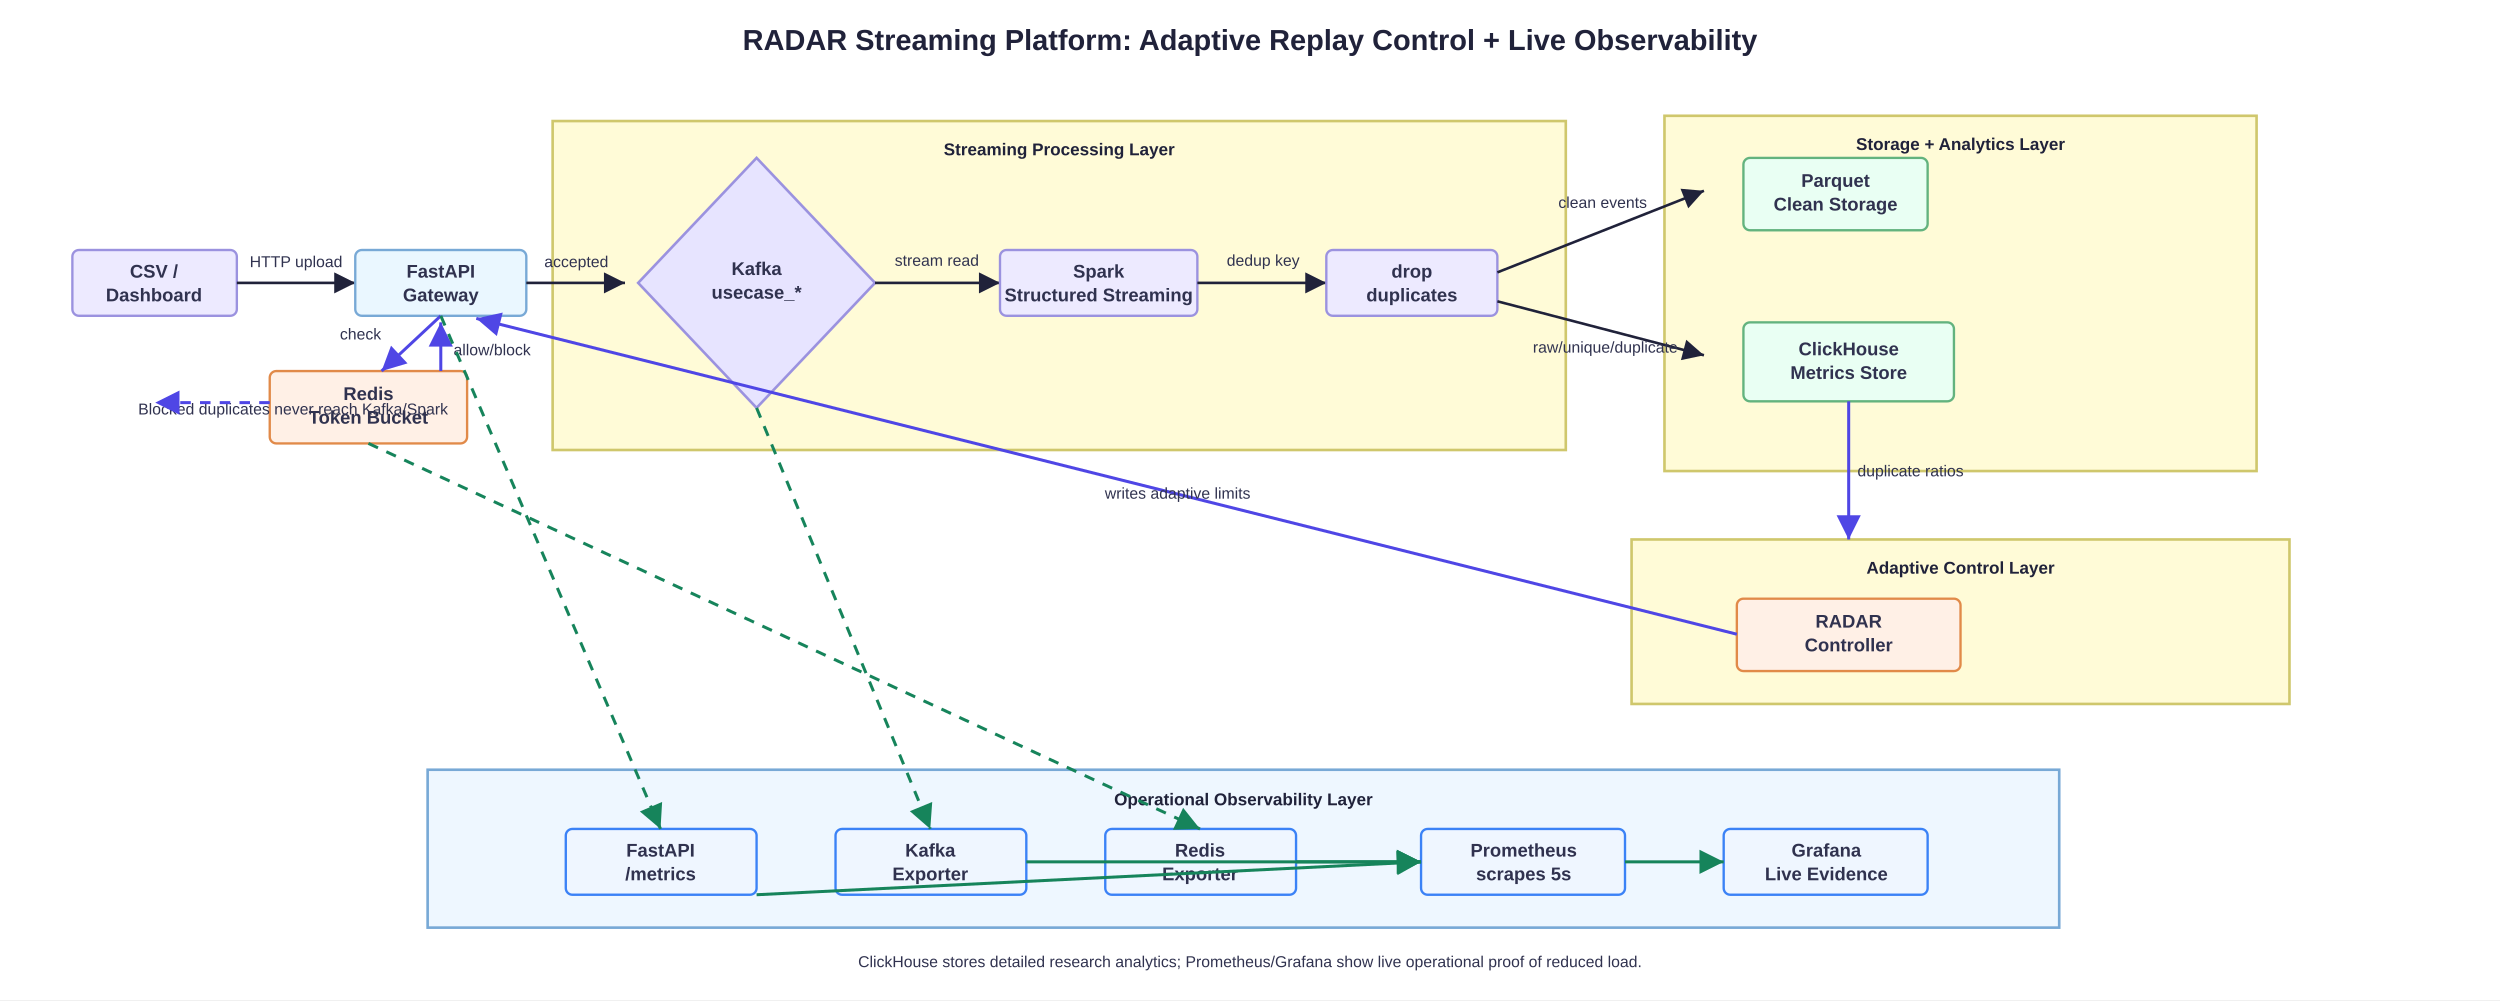
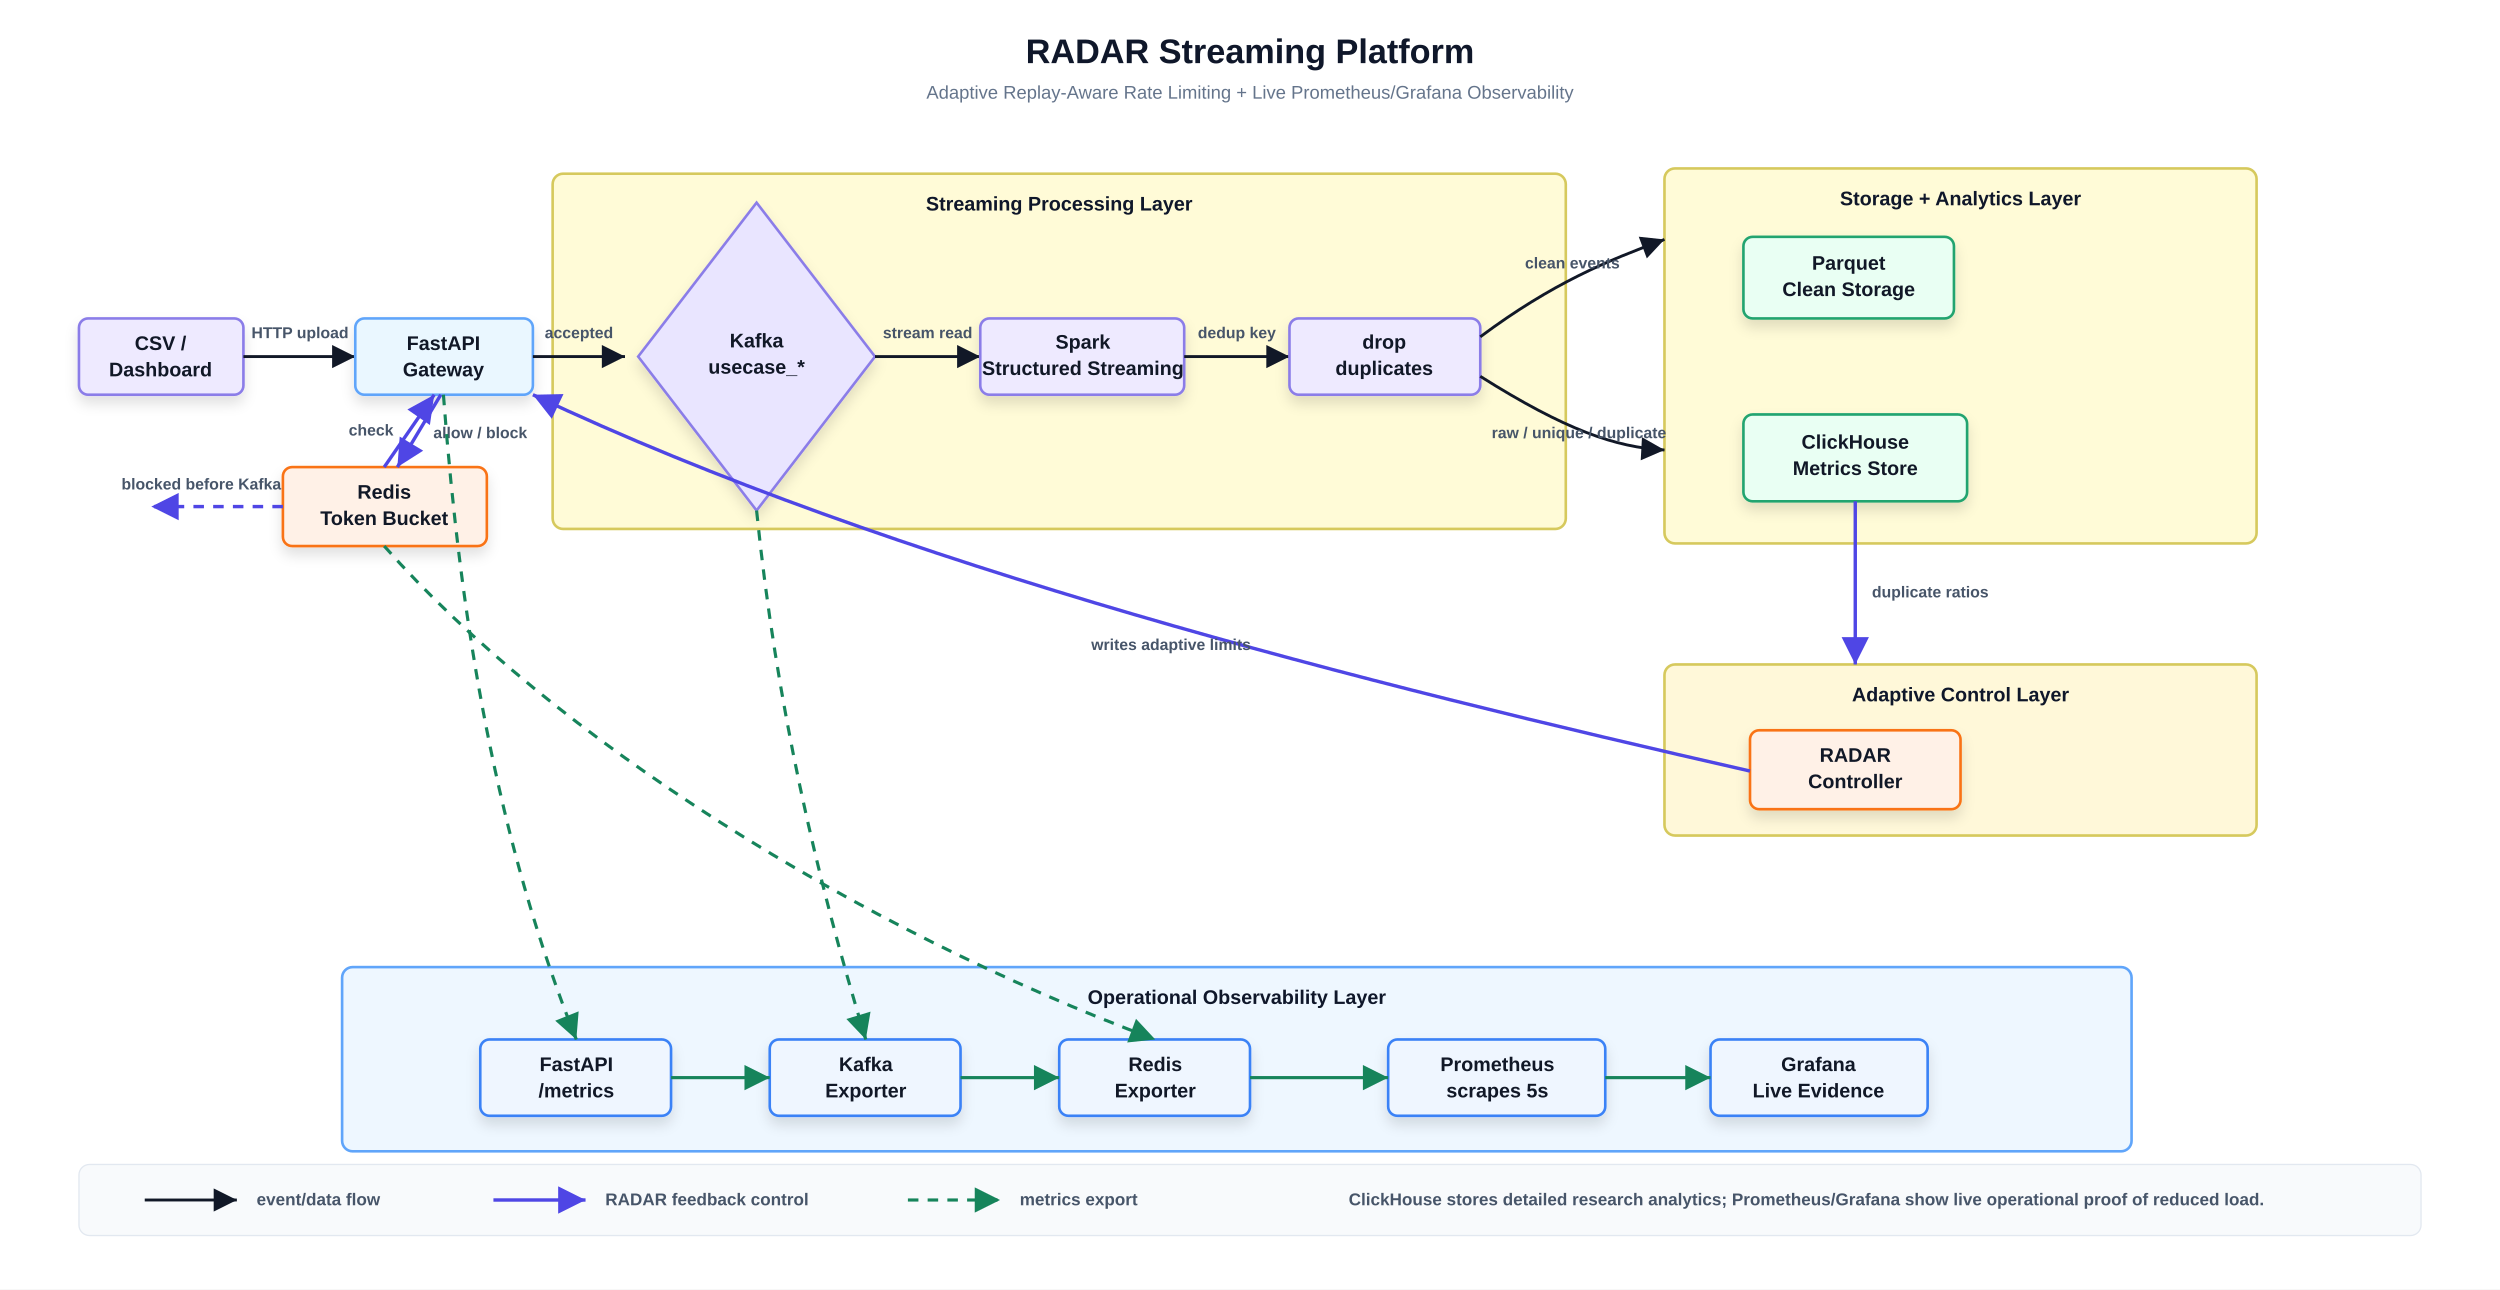
- <svg xmlns="http://www.w3.org/2000/svg" width="1900" height="760" viewBox="0 0 1900 760">
+ <svg xmlns="http://www.w3.org/2000/svg" width="1900" height="980" viewBox="0 0 1900 980">
  <defs>
-     <marker id="arrow" markerWidth="12" markerHeight="12" refX="10" refY="6" orient="auto" markerUnits="strokeWidth">
-       <path d="M2,2 L10,6 L2,10 Z" fill="#20223a" />
+     <marker id="arrowDark" markerWidth="12" markerHeight="12" refX="10" refY="6" orient="auto" markerUnits="strokeWidth">
+       <path d="M2,2 L10,6 L2,10 Z" fill="#111827" />
    </marker>
-     <marker id="blueArrow" markerWidth="12" markerHeight="12" refX="10" refY="6" orient="auto" markerUnits="strokeWidth">
+     <marker id="arrowBlue" markerWidth="12" markerHeight="12" refX="10" refY="6" orient="auto" markerUnits="strokeWidth">
      <path d="M2,2 L10,6 L2,10 Z" fill="#4f46e5" />
    </marker>
-     <marker id="greenArrow" markerWidth="12" markerHeight="12" refX="10" refY="6" orient="auto" markerUnits="strokeWidth">
+     <marker id="arrowGreen" markerWidth="12" markerHeight="12" refX="10" refY="6" orient="auto" markerUnits="strokeWidth">
      <path d="M2,2 L10,6 L2,10 Z" fill="#16845b" />
    </marker>
+     <filter id="shadow" x="-10%" y="-20%" width="120%" height="150%">
+       <feDropShadow dx="0" dy="6" stdDeviation="5" flood-color="#111827" flood-opacity="0.12" />
+     </filter>
    <style>
      .bg { fill: #ffffff; }
-       .layer { fill: #fffbd7; stroke: #cfc76c; stroke-width: 2; }
-       .obsLayer { fill: #eef7ff; stroke: #78a9d6; stroke-width: 2; }
-       .box { fill: #edeaff; stroke: #9b92df; stroke-width: 1.8; rx: 5; }
-       .api { fill: #eaf7ff; stroke: #78a9d6; stroke-width: 1.8; rx: 5; }
-       .store { fill: #e9fff3; stroke: #63b37e; stroke-width: 1.8; rx: 5; }
-       .ctrl { fill: #fff0e6; stroke: #e18a49; stroke-width: 1.8; rx: 5; }
-       .obs { fill: #eff6ff; stroke: #3b82f6; stroke-width: 1.8; rx: 5; }
-       .diamond { fill: #e7e4ff; stroke: #9b92df; stroke-width: 2; }
-       .title { font: 700 22px Arial, sans-serif; fill: #20223a; }
-       .small { font: 600 14px Arial, sans-serif; fill: #30324f; }
-       .tiny { font: 500 12px Arial, sans-serif; fill: #30324f; }
-       .label { font: 700 13px Arial, sans-serif; fill: #20223a; }
-       .arrow { stroke: #20223a; stroke-width: 2; fill: none; marker-end: url(#arrow); }
-       .blue { stroke: #4f46e5; stroke-width: 2.3; fill: none; marker-end: url(#blueArrow); }
-       .green { stroke: #16845b; stroke-width: 2.3; fill: none; marker-end: url(#greenArrow); }
+       .title { font: 800 26px Arial, sans-serif; fill: #0f172a; }
+       .subtitle { font: 500 14px Arial, sans-serif; fill: #64748b; }
+       .layer-title { font: 800 15px Arial, sans-serif; fill: #0f172a; }
+       .box-title { font: 800 15px Arial, sans-serif; fill: #111827; }
+       .box-sub { font: 600 12px Arial, sans-serif; fill: #334155; }
+       .tiny { font: 600 12px Arial, sans-serif; fill: #475569; }
+       .note { font: 600 13px Arial, sans-serif; fill: #475569; }
+       .layer-stream { fill: #fffbd7; stroke: #d6c95d; stroke-width: 2; rx: 8; }
+       .layer-store { fill: #fffbd7; stroke: #d6c95d; stroke-width: 2; rx: 8; }
+       .layer-control { fill: #fff8d9; stroke: #d6c95d; stroke-width: 2; rx: 8; }
+       .layer-obs { fill: #eef7ff; stroke: #60a5fa; stroke-width: 2; rx: 8; }
+       .ingest { fill: #eeeaff; stroke: #8b7de8; stroke-width: 2; rx: 7; filter: url(#shadow); }
+       .api { fill: #eaf7ff; stroke: #60a5fa; stroke-width: 2; rx: 7; filter: url(#shadow); }
+       .kafka { fill: #e9e5ff; stroke: #8b7de8; stroke-width: 2; filter: url(#shadow); }
+       .spark { fill: #eeeaff; stroke: #8b7de8; stroke-width: 2; rx: 7; filter: url(#shadow); }
+       .store { fill: #e9fff3; stroke: #22a46f; stroke-width: 2; rx: 7; filter: url(#shadow); }
+       .redis { fill: #fff1e7; stroke: #f97316; stroke-width: 2; rx: 7; filter: url(#shadow); }
+       .radar { fill: #fff1e7; stroke: #f97316; stroke-width: 2; rx: 7; filter: url(#shadow); }
+       .obs { fill: #eff6ff; stroke: #3b82f6; stroke-width: 2; rx: 7; filter: url(#shadow); }
+       .arrow { stroke: #111827; stroke-width: 2.2; fill: none; marker-end: url(#arrowDark); }
+       .blue { stroke: #4f46e5; stroke-width: 2.6; fill: none; marker-end: url(#arrowBlue); }
+       .green { stroke: #16845b; stroke-width: 2.4; fill: none; marker-end: url(#arrowGreen); }
      .dash { stroke-dasharray: 8 7; }
    </style>
  </defs>
-   <rect class="bg" width="1900" height="760" />
-   <text x="950" y="38" text-anchor="middle" class="title">RADAR Streaming Platform: Adaptive Replay Control + Live Observability</text>
-   <rect x="420" y="92" width="770" height="250" class="layer" />
-   <text x="805" y="118" text-anchor="middle" class="label">Streaming Processing Layer</text>
-   <rect x="1265" y="88" width="450" height="270" class="layer" />
-   <text x="1490" y="114" text-anchor="middle" class="label">Storage + Analytics Layer</text>
-   <rect x="1240" y="410" width="500" height="125" class="layer" />
-   <text x="1490" y="436" text-anchor="middle" class="label">Adaptive Control Layer</text>
-   <rect x="325" y="585" width="1240" height="120" class="obsLayer" />
-   <text x="945" y="612" text-anchor="middle" class="label">Operational Observability Layer</text>
-   <rect x="55" y="190" width="125" height="50" class="box" />
-   <text x="117" y="211" text-anchor="middle" class="small">CSV /</text>
-   <text x="117" y="229" text-anchor="middle" class="small">Dashboard</text>
-   <line x1="180" y1="215" x2="270" y2="215" class="arrow" />
-   <text x="225" y="203" text-anchor="middle" class="tiny">HTTP upload</text>
-   <rect x="270" y="190" width="130" height="50" class="api" />
-   <text x="335" y="211" text-anchor="middle" class="small">FastAPI</text>
-   <text x="335" y="229" text-anchor="middle" class="small">Gateway</text>
-   <line x1="400" y1="215" x2="475" y2="215" class="arrow" />
-   <text x="438" y="203" text-anchor="middle" class="tiny">accepted</text>
-   <polygon points="575,120 665,215 575,310 485,215" class="diamond" />
-   <text x="575" y="209" text-anchor="middle" class="small">Kafka</text>
-   <text x="575" y="227" text-anchor="middle" class="small">usecase_*</text>
-   <line x1="665" y1="215" x2="760" y2="215" class="arrow" />
-   <text x="712" y="202" text-anchor="middle" class="tiny">stream read</text>
-   <rect x="760" y="190" width="150" height="50" class="box" />
-   <text x="835" y="211" text-anchor="middle" class="small">Spark</text>
-   <text x="835" y="229" text-anchor="middle" class="small">Structured Streaming</text>
-   <line x1="910" y1="215" x2="1008" y2="215" class="arrow" />
-   <text x="960" y="202" text-anchor="middle" class="tiny">dedup key</text>
-   <rect x="1008" y="190" width="130" height="50" class="box" />
-   <text x="1073" y="211" text-anchor="middle" class="small">drop</text>
-   <text x="1073" y="229" text-anchor="middle" class="small">duplicates</text>
-   <line x1="1138" y1="207" x2="1295" y2="145" class="arrow" />
-   <text x="1218" y="158" text-anchor="middle" class="tiny">clean events</text>
-   <rect x="1325" y="120" width="140" height="55" class="store" />
-   <text x="1395" y="142" text-anchor="middle" class="small">Parquet</text>
-   <text x="1395" y="160" text-anchor="middle" class="small">Clean Storage</text>
-   <line x1="1138" y1="229" x2="1295" y2="270" class="arrow" />
-   <text x="1220" y="268" text-anchor="middle" class="tiny">raw/unique/duplicate</text>
-   <rect x="1325" y="245" width="160" height="60" class="store" />
-   <text x="1405" y="270" text-anchor="middle" class="small">ClickHouse</text>
-   <text x="1405" y="288" text-anchor="middle" class="small">Metrics Store</text>
-   <line x1="1405" y1="305" x2="1405" y2="410" class="blue" />
-   <text x="1452" y="362" text-anchor="middle" class="tiny">duplicate ratios</text>
-   <rect x="1320" y="455" width="170" height="55" class="ctrl" />
-   <text x="1405" y="477" text-anchor="middle" class="small">RADAR</text>
-   <text x="1405" y="495" text-anchor="middle" class="small">Controller</text>
-   <line x1="1320" y1="482" x2="362" y2="242" class="blue" />
-   <text x="895" y="379" text-anchor="middle" class="tiny">writes adaptive limits</text>
-   <rect x="205" y="282" width="150" height="55" class="ctrl" />
-   <text x="280" y="304" text-anchor="middle" class="small">Redis</text>
-   <text x="280" y="322" text-anchor="middle" class="small">Token Bucket</text>
-   <line x1="335" y1="240" x2="290" y2="282" class="blue" />
-   <text x="274" y="258" text-anchor="middle" class="tiny">check</text>
-   <line x1="335" y1="282" x2="335" y2="245" class="blue" />
-   <text x="374" y="270" text-anchor="middle" class="tiny">allow/block</text>
-   <text x="105" y="315" class="tiny">Blocked duplicates never reach Kafka/Spark</text>
-   <line x1="205" y1="306" x2="118" y2="306" class="blue dash" />
-   <rect x="430" y="630" width="145" height="50" class="obs" />
-   <text x="502" y="651" text-anchor="middle" class="small">FastAPI</text>
-   <text x="502" y="669" text-anchor="middle" class="small">/metrics</text>
-   <rect x="635" y="630" width="145" height="50" class="obs" />
-   <text x="707" y="651" text-anchor="middle" class="small">Kafka</text>
-   <text x="707" y="669" text-anchor="middle" class="small">Exporter</text>
-   <rect x="840" y="630" width="145" height="50" class="obs" />
-   <text x="912" y="651" text-anchor="middle" class="small">Redis</text>
-   <text x="912" y="669" text-anchor="middle" class="small">Exporter</text>
-   <rect x="1080" y="630" width="155" height="50" class="obs" />
-   <text x="1158" y="651" text-anchor="middle" class="small">Prometheus</text>
-   <text x="1158" y="669" text-anchor="middle" class="small">scrapes 5s</text>
-   <rect x="1310" y="630" width="155" height="50" class="obs" />
-   <text x="1388" y="651" text-anchor="middle" class="small">Grafana</text>
-   <text x="1388" y="669" text-anchor="middle" class="small">Live Evidence</text>
-   <line x1="575" y1="310" x2="707" y2="630" class="green dash" />
-   <line x1="280" y1="337" x2="912" y2="630" class="green dash" />
-   <line x1="335" y1="240" x2="502" y2="630" class="green dash" />
-   <line x1="575" y1="680" x2="1080" y2="655" class="green" />
-   <line x1="780" y1="655" x2="1080" y2="655" class="green" />
-   <line x1="985" y1="655" x2="1080" y2="655" class="green" />
-   <line x1="1235" y1="655" x2="1310" y2="655" class="green" />
-   <text x="950" y="735" text-anchor="middle" class="tiny">ClickHouse stores detailed research analytics; Prometheus/Grafana show live operational proof of reduced load.</text>
+   <rect class="bg" width="1900" height="980" />
+   <text x="950" y="48" text-anchor="middle" class="title">RADAR Streaming Platform</text>
+   <text x="950" y="75" text-anchor="middle" class="subtitle">Adaptive Replay-Aware Rate Limiting + Live Prometheus/Grafana Observability</text>
+   <rect x="420" y="132" width="770" height="270" class="layer-stream" />
+   <text x="805" y="160" text-anchor="middle" class="layer-title">Streaming Processing Layer</text>
+   <rect x="1265" y="128" width="450" height="285" class="layer-store" />
+   <text x="1490" y="156" text-anchor="middle" class="layer-title">Storage + Analytics Layer</text>
+   <rect x="1265" y="505" width="450" height="130" class="layer-control" />
+   <text x="1490" y="533" text-anchor="middle" class="layer-title">Adaptive Control Layer</text>
+   <rect x="260" y="735" width="1360" height="140" class="layer-obs" />
+   <text x="940" y="763" text-anchor="middle" class="layer-title">Operational Observability Layer</text>
+   <rect x="60" y="242" width="125" height="58" class="ingest" />
+   <text x="122" y="266" text-anchor="middle" class="box-title">CSV /</text>
+   <text x="122" y="286" text-anchor="middle" class="box-title">Dashboard</text>
+   <line x1="185" y1="271" x2="270" y2="271" class="arrow" />
+   <text x="228" y="257" text-anchor="middle" class="tiny">HTTP upload</text>
+   <rect x="270" y="242" width="135" height="58" class="api" />
+   <text x="337" y="266" text-anchor="middle" class="box-title">FastAPI</text>
+   <text x="337" y="286" text-anchor="middle" class="box-title">Gateway</text>
+   <line x1="405" y1="271" x2="475" y2="271" class="arrow" />
+   <text x="440" y="257" text-anchor="middle" class="tiny">accepted</text>
+   <polygon points="575,154 665,271 575,388 485,271" class="kafka" />
+   <text x="575" y="264" text-anchor="middle" class="box-title">Kafka</text>
+   <text x="575" y="284" text-anchor="middle" class="box-title">usecase_*</text>
+   <line x1="665" y1="271" x2="745" y2="271" class="arrow" />
+   <text x="705" y="257" text-anchor="middle" class="tiny">stream read</text>
+   <rect x="745" y="242" width="155" height="58" class="spark" />
+   <text x="823" y="265" text-anchor="middle" class="box-title">Spark</text>
+   <text x="823" y="285" text-anchor="middle" class="box-title">Structured Streaming</text>
+   <line x1="900" y1="271" x2="980" y2="271" class="arrow" />
+   <text x="940" y="257" text-anchor="middle" class="tiny">dedup key</text>
+   <rect x="980" y="242" width="145" height="58" class="spark" />
+   <text x="1052" y="265" text-anchor="middle" class="box-title">drop</text>
+   <text x="1052" y="285" text-anchor="middle" class="box-title">duplicates</text>
+   <path d="M1125 256 C1180 215, 1222 198, 1265 182" class="arrow" />
+   <text x="1195" y="204" text-anchor="middle" class="tiny">clean events</text>
+   <rect x="1325" y="180" width="160" height="62" class="store" />
+   <text x="1405" y="205" text-anchor="middle" class="box-title">Parquet</text>
+   <text x="1405" y="225" text-anchor="middle" class="box-title">Clean Storage</text>
+   <path d="M1125 286 C1190 327, 1228 340, 1265 342" class="arrow" />
+   <text x="1200" y="333" text-anchor="middle" class="tiny">raw / unique / duplicate</text>
+   <rect x="1325" y="315" width="170" height="66" class="store" />
+   <text x="1410" y="341" text-anchor="middle" class="box-title">ClickHouse</text>
+   <text x="1410" y="361" text-anchor="middle" class="box-title">Metrics Store</text>
+   <path d="M1410 381 L1410 505" class="blue" />
+   <text x="1467" y="454" text-anchor="middle" class="tiny">duplicate ratios</text>
+   <rect x="1330" y="555" width="160" height="60" class="radar" />
+   <text x="1410" y="579" text-anchor="middle" class="box-title">RADAR</text>
+   <text x="1410" y="599" text-anchor="middle" class="box-title">Controller</text>
+   <path d="M1330 586 C1040 520, 680 430, 405 300" class="blue" />
+   <text x="890" y="494" text-anchor="middle" class="tiny">writes adaptive limits</text>
+   <rect x="215" y="355" width="155" height="60" class="redis" />
+   <text x="292" y="379" text-anchor="middle" class="box-title">Redis</text>
+   <text x="292" y="399" text-anchor="middle" class="box-title">Token Bucket</text>
+   <path d="M335 300 L302 355" class="blue" />
+   <text x="282" y="331" text-anchor="middle" class="tiny">check</text>
+   <path d="M292 355 L330 300" class="blue" />
+   <text x="365" y="333" text-anchor="middle" class="tiny">allow / block</text>
+   <path d="M215 385 L115 385" class="blue dash" />
+   <text x="153" y="372" text-anchor="middle" class="tiny">blocked before Kafka</text>
+   <rect x="365" y="790" width="145" height="58" class="obs" />
+   <text x="438" y="814" text-anchor="middle" class="box-title">FastAPI</text>
+   <text x="438" y="834" text-anchor="middle" class="box-title">/metrics</text>
+   <rect x="585" y="790" width="145" height="58" class="obs" />
+   <text x="658" y="814" text-anchor="middle" class="box-title">Kafka</text>
+   <text x="658" y="834" text-anchor="middle" class="box-title">Exporter</text>
+   <rect x="805" y="790" width="145" height="58" class="obs" />
+   <text x="878" y="814" text-anchor="middle" class="box-title">Redis</text>
+   <text x="878" y="834" text-anchor="middle" class="box-title">Exporter</text>
+   <rect x="1055" y="790" width="165" height="58" class="obs" />
+   <text x="1138" y="814" text-anchor="middle" class="box-title">Prometheus</text>
+   <text x="1138" y="834" text-anchor="middle" class="box-title">scrapes 5s</text>
+   <rect x="1300" y="790" width="165" height="58" class="obs" />
+   <text x="1382" y="814" text-anchor="middle" class="box-title">Grafana</text>
+   <text x="1382" y="834" text-anchor="middle" class="box-title">Live Evidence</text>
+   <path d="M337 300 C350 475, 378 640, 438 790" class="green dash" />
+   <path d="M575 388 C590 535, 620 665, 658 790" class="green dash" />
+   <path d="M292 415 C420 560, 650 705, 878 790" class="green dash" />
+   <path d="M510 819 L585 819" class="green" />
+   <path d="M730 819 L805 819" class="green" />
+   <path d="M950 819 L1055 819" class="green" />
+   <path d="M1220 819 L1300 819" class="green" />
+   <rect x="60" y="885" width="1780" height="54" fill="#f8fafc" stroke="#e2e8f0" rx="8" />
+   <line x1="110" y1="912" x2="180" y2="912" class="arrow" />
+   <text x="195" y="916" class="note">event/data flow</text>
+   <line x1="375" y1="912" x2="445" y2="912" class="blue" />
+   <text x="460" y="916" class="note">RADAR feedback control</text>
+   <line x1="690" y1="912" x2="760" y2="912" class="green dash" />
+   <text x="775" y="916" class="note">metrics export</text>
+   <text x="1025" y="916" class="note">ClickHouse stores detailed research analytics; Prometheus/Grafana show live operational proof of reduced load.</text>
</svg>
